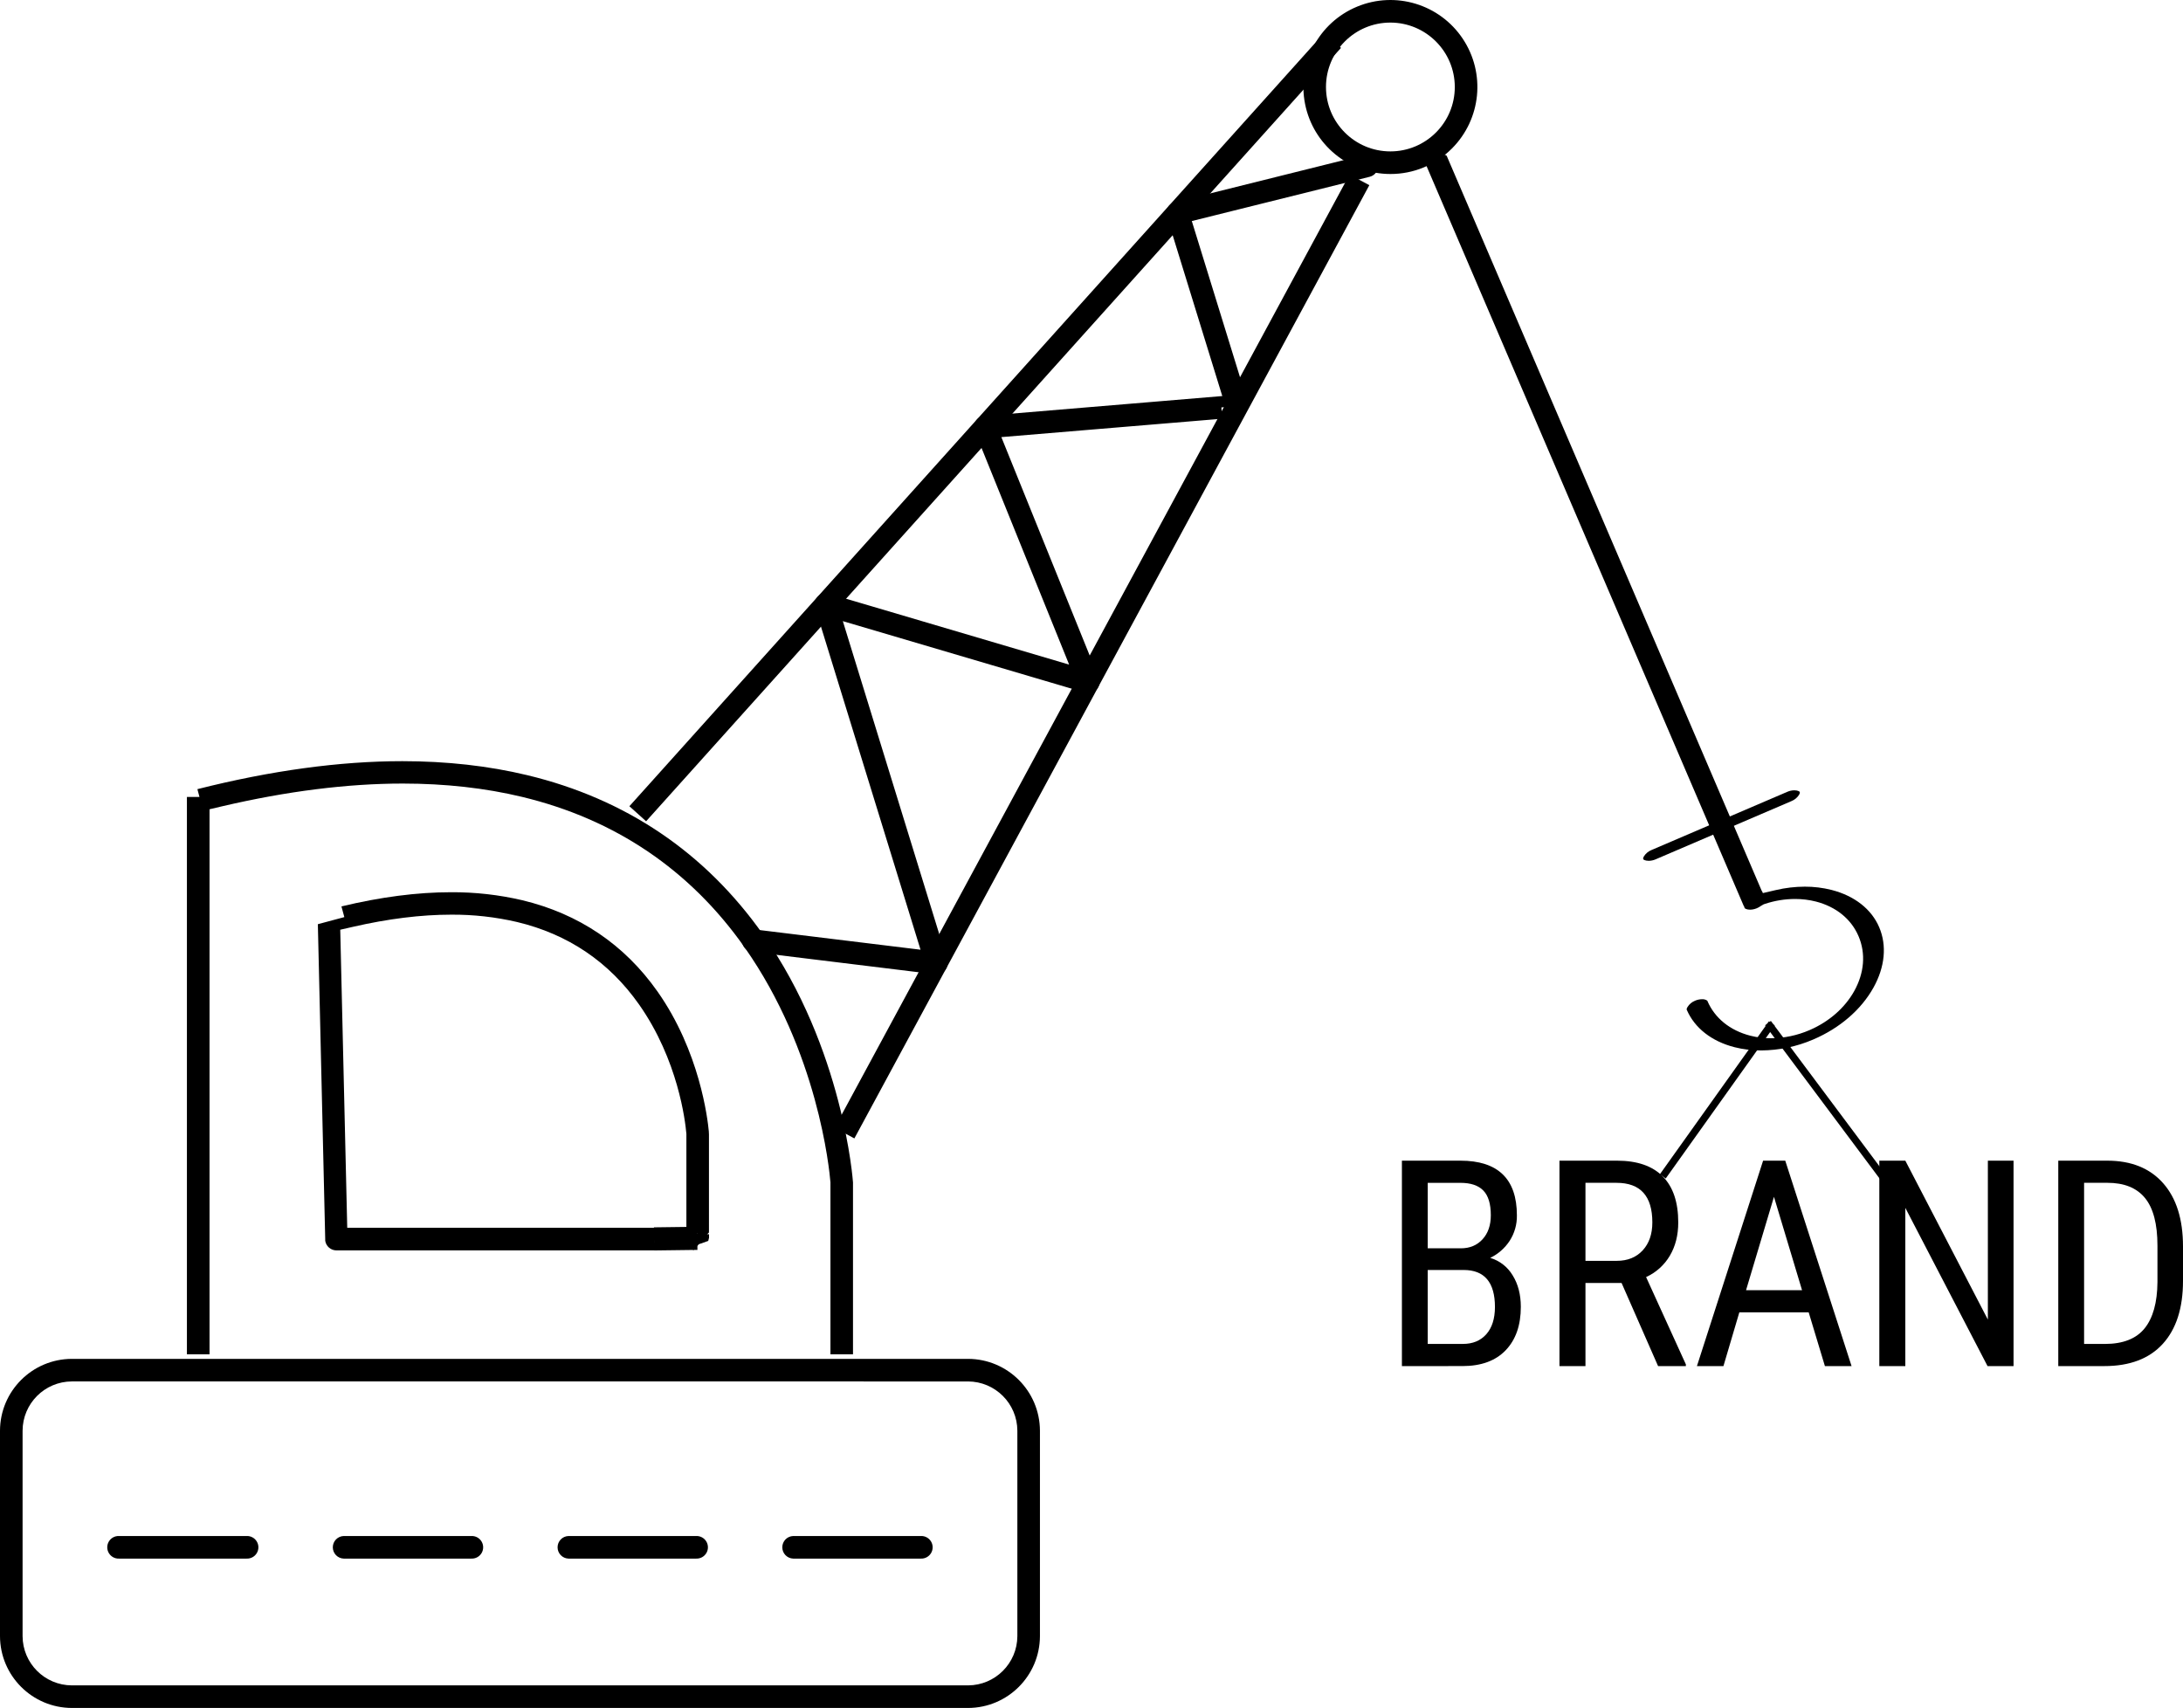
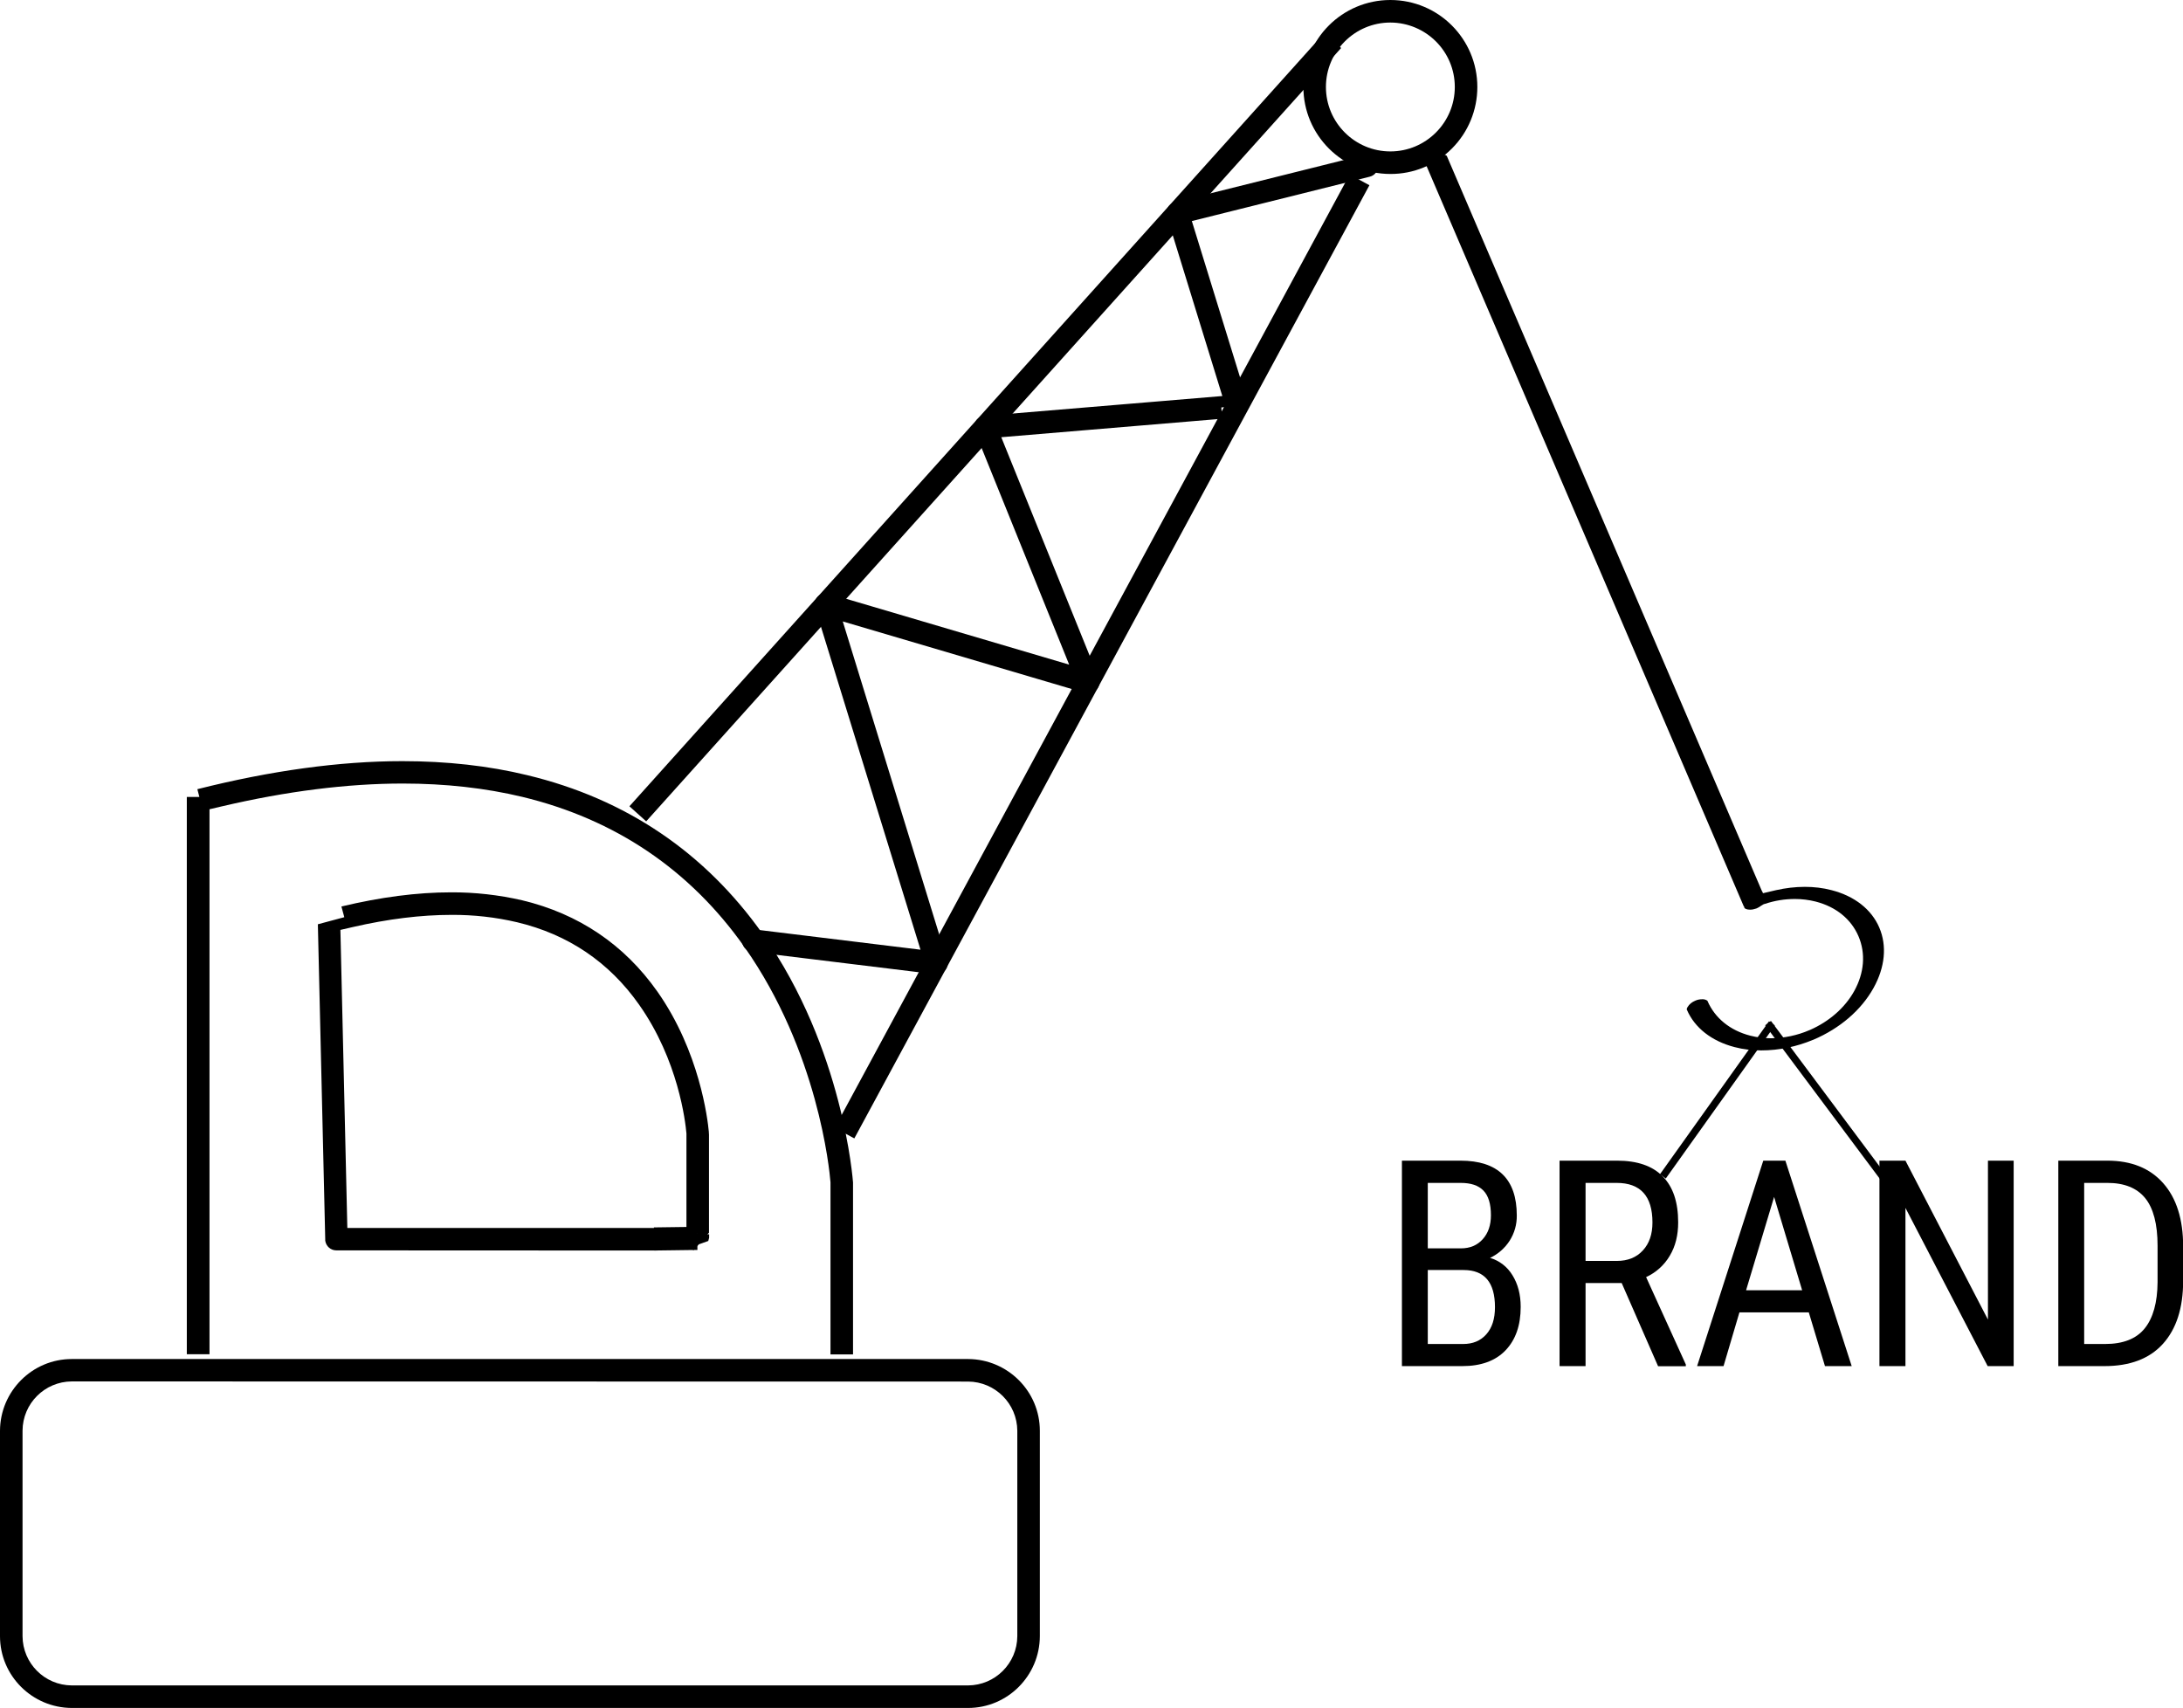
- <svg xmlns="http://www.w3.org/2000/svg" viewBox="0 0 1510.95 1182.14">
-   <defs>
-     <style>
-       .cls-1, .cls-2 {
-         fill: none;
-         stroke: #000;
-         stroke-miterlimit: 10;
-       }
- 
-       .cls-1 {
-         stroke-width: 5px;
-       }
- 
-       .cls-2 {
-         stroke-width: 16px;
-       }
-     </style>
-   </defs>
-   <g id="Layer_2" data-name="Layer 2">
-     <g id="Layer_1-2" data-name="Layer 1">
+ <svg xmlns="http://www.w3.org/2000/svg" version="1.1" id="Layer_1" x="0px" y="0px" viewBox="0 0 1510.9 1182.1" style="enable-background:new 0 0 1510.9 1182.1;" xml:space="preserve">
+   <style type="text/css">
+ 	.st0{fill:none;stroke:#000000;stroke-width:5;stroke-miterlimit:10;}
+ 	.st1{fill:none;stroke:#000000;stroke-width:16;stroke-miterlimit:10;}
+ </style>
+   <g id="Layer_2_1_">
+     <g id="Layer_1-2">
      <g>
-         <path d="M585.79,948.34V829.8l0-.45c-.74-9.06-8.67-90.63-59.53-162.8-37.72-53.52-89.5-88.51-153.91-104-25.46-6.12-53.24-9.22-82.56-9.22-38.38,0-80.52,5.31-125.27,15.79l-8.49,2V948.34H140.37V562.58h8.69l-1.43-5.38c50.84-12.85,98.52-19.37,141.86-19.37,30.61,0,59.66,3.25,86.36,9.67C444.16,563.91,499,601,539,657.61c55.89,79.32,62.34,170.88,62.4,171.8l0,.88V948.34Z" transform="translate(-11 -11)" />
-         <rect x="333.11" y="298.85" width="719.62" height="15.57" transform="translate(-9.31 606.07) rotate(-48.06)" />
-         <polygon points="577.65 780.57 934.07 120.81 947.77 128.17 591.35 787.94 577.65 780.57" />
-         <path d="M659.12,685.35l-.66,0L531.65,669.83a7.81,7.81,0,1,1,1.89-15.5l114.6,14-73.2-237.55a7.83,7.83,0,0,1,7.69-9.23,7.92,7.92,0,0,1,2.72.49l.36.14L751,471,685.39,308.74a7.84,7.84,0,0,1,7.19-9.91h.2L857,285.12,818.37,159.91a7.83,7.83,0,0,1,5.38-8.89,8,8,0,0,1,1-.23l.37-.07,130.23-32.46a8.06,8.06,0,0,1,1.84-.22A7.77,7.77,0,0,1,959,133.36L835.9,164,874.43,288.8l.16.4a8,8,0,0,1,.52,2.24L856.36,293l.64,7.79L704.08,313.54l67,165.64.18.35a7.82,7.82,0,0,1-7,11.25,7.45,7.45,0,0,1-1.4-.13l-.8-.24-167.7-49.5,71.9,233.36.16.4a7.71,7.71,0,0,1,.48,3.81A7.81,7.81,0,0,1,659.12,685.35Z" transform="translate(-11 -11)" />
-         <path d="M60.74,1193.14A49.87,49.87,0,0,1,11,1143.4V1001.26a49.87,49.87,0,0,1,49.74-49.74H681.05a49.88,49.88,0,0,1,49.74,49.74V1143.4a49.88,49.88,0,0,1-49.74,49.74Zm0-226a34.23,34.23,0,0,0-34.11,34.11V1143.4a34.23,34.23,0,0,0,34.11,34.11H681.05a34.25,34.25,0,0,0,34.11-34.11V1001.26a34.25,34.25,0,0,0-34.11-34.11Z" transform="translate(-11 -11)" />
-         <path d="M973.34,131.43a60.21,60.21,0,1,1,42.58-17.63A59.81,59.81,0,0,1,973.34,131.43Zm0-104.8a44.58,44.58,0,1,0,44.59,44.59A44.63,44.63,0,0,0,973.34,26.63Z" transform="translate(-11 -11)" />
-         <path d="M1230,738.05a74.48,74.48,0,0,1-18.53-2.26c-15.85-4.08-27.56-13.28-33-25.9l-.1-.24A3.76,3.76,0,0,1,1179,708a10.91,10.91,0,0,1,5.28-4.4,12.24,12.24,0,0,1,4.78-1,5.6,5.6,0,0,1,3.62,1l.1.23c5.08,11.85,15.6,20.37,29.63,24a58,58,0,0,0,14.42,1.78,68.22,68.22,0,0,0,26.54-5.59l.53-.23c13.24-5.8,24.05-15.3,30.48-26.81,7-12.59,8.1-26.08,3-38s-15.59-20.41-29.56-24a58.42,58.42,0,0,0-14.42-1.77,66.21,66.21,0,0,0-20.54,3.32l-1.09.35-2,1.16-.39.27a13.22,13.22,0,0,1-2.31,1.27l-.47.19a12.23,12.23,0,0,1-4.31.85c-2.34,0-3.64-.83-3.79-1.18l-.17-.39.13-.06-.3-.62-.1,0L998,125.07c-.34-.8,1.17-4.31,5.8-6.3a12.48,12.48,0,0,1,4.78-1c2.48,0,3.66.87,3.79,1.17l218.07,508.82.11-.05.61,1.42,9-2.09a88.15,88.15,0,0,1,20-2.35,74.48,74.48,0,0,1,18.53,2.26c15.91,4.09,27.64,13.28,33,25.87s4,27.43-4,41.77c-8.53,15.28-23.29,28-41.56,35.84l-.32.13A92.48,92.48,0,0,1,1230,738.05Z" transform="translate(-11 -11)" />
-         <path d="M1152.09,606.79c-2.47,0-3.66-.87-3.79-1.17a2.84,2.84,0,0,1,.52-1.9,11,11,0,0,1,5.29-4.4L1248.18,559a12.24,12.24,0,0,1,4.78-1c2.47,0,3.65.88,3.78,1.18a2.85,2.85,0,0,1-.52,1.9,11,11,0,0,1-5.28,4.4l-94.07,40.32a12.4,12.4,0,0,1-4.78,1Z" transform="translate(-11 -11)" />
-         <path d="M243.82,876.44a7.86,7.86,0,0,1-7.72-6.66l0-1L231,650.67l18.33-4.91-2-7.4c27.06-6.52,52.51-9.82,75.8-9.82a211.6,211.6,0,0,1,49.33,5.53c39.21,9.42,70.71,30.67,93.61,63.17,29.24,41.49,34.75,88.15,35.56,97.08l0,.28,0,.28a8.07,8.07,0,0,1,.07,1.11v68.08l-3.05,3.06-14.11-6.32h1.54v-65l-.05-.48c-.71-8.14-5.63-50.67-32.77-89.18-20.69-29.37-49.09-48.57-84.4-57a195.69,195.69,0,0,0-45.55-5.08c-20.85,0-43.75,2.84-68.07,8.43l-8.74,2,4.84,206.31H464.13v7.82a30,30,0,0,0,1,7.81Z" transform="translate(-11 -11)" />
-         <path d="M93.33,1089.76a7.82,7.82,0,1,1,0-15.63h88.42a7.82,7.82,0,1,1,0,15.63Z" transform="translate(-11 -11)" />
-         <path d="M248.89,1089.76a7.82,7.82,0,0,1,0-15.63h88.43a7.82,7.82,0,1,1,0,15.63Z" transform="translate(-11 -11)" />
-         <path d="M404.46,1089.76a7.82,7.82,0,0,1,0-15.63h88.43a7.82,7.82,0,1,1,0,15.63Z" transform="translate(-11 -11)" />
-         <path d="M560,1089.76a7.82,7.82,0,0,1,0-15.63h88.43a7.82,7.82,0,1,1,0,15.63Z" transform="translate(-11 -11)" />
-         <polygon points="460.35 858.4 452.57 858.72 452.57 852.41 490.75 854.28 490.75 856.74 490.2 858.88 483.68 861.19 480.21 865.16 460.35 858.4" />
+         <path d="M574.8,937.3V818.8v-0.5c-0.7-9.1-8.7-90.6-59.5-162.8c-37.7-53.5-89.5-88.5-153.9-104c-25.5-6.1-53.2-9.2-82.6-9.2     c-38.4,0-80.5,5.3-125.3,15.8l-8.5,2v377.2h-15.7V551.6h8.7l-1.4-5.4c50.8-12.8,98.5-19.4,141.9-19.4c30.6,0,59.7,3.2,86.4,9.7     C433.2,552.9,488,590,528,646.6c55.9,79.3,62.3,170.9,62.4,171.8v0.9v118.1H574.8z" />
+         <rect x="322.1" y="287.8" transform="matrix(0.6684 -0.7438 0.7438 0.6684 6.2792 605.2533)" width="719.6" height="15.6" />
+         <polygon points="577.7,780.6 934.1,120.8 947.8,128.2 591.3,787.9    " />
+         <path d="M648.1,674.3h-0.7l-126.8-15.5c-4.3-0.4-7.4-4.2-7-8.5c0.4-4.3,4.2-7.4,8.5-7c0.1,0,0.3,0,0.4,0l114.6,14l-73.2-237.5     c-0.8-4.3,2-8.3,6.3-9.1c0.5-0.1,0.9-0.1,1.4-0.1c0.9,0,1.8,0.2,2.7,0.5l0.4,0.1L740,460l-65.6-162.3c-1.1-4.2,1.3-8.5,5.5-9.6     c0.6-0.2,1.1-0.2,1.7-0.3h0.2L846,274.1l-38.6-125.2c-0.7-3.9,1.6-7.7,5.4-8.9c0.3-0.1,0.7-0.2,1-0.2l0.4-0.1l130.2-32.5     c0.6-0.1,1.2-0.2,1.8-0.2c4.3,0,7.8,3.5,7.7,7.8c0,3.6-2.5,6.7-5.9,7.5L824.9,153l38.5,124.8l0.2,0.4c0.3,0.7,0.5,1.5,0.5,2.2     l-18.8,1.6l0.6,7.8l-152.9,12.8l67,165.6l0.2,0.4c1.9,3.9,0.3,8.6-3.6,10.5c-1.1,0.5-2.2,0.8-3.4,0.8c-0.5,0-0.9,0-1.4-0.1     l-0.8-0.2l-167.7-49.5l71.9,233.4l0.2,0.4c0.5,1.2,0.6,2.5,0.5,3.8C655.4,671.4,652.1,674.4,648.1,674.3z" />
+         <path d="M49.7,1182.1c-27.4-0.1-49.7-22.3-49.7-49.7V990.3c0.1-27.4,22.3-49.7,49.7-49.7H670c27.4,0.1,49.7,22.3,49.7,49.7v142.1     c-0.1,27.4-22.3,49.7-49.7,49.7H49.7z M49.7,956.1c-18.8,0.1-34,15.3-34.1,34.1v142.2c0.1,18.8,15.3,34,34.1,34.1H670     c18.8-0.1,34-15.3,34.1-34.1V990.3c-0.1-18.8-15.3-34-34.1-34.1L49.7,956.1z" />
+         <path d="M962.3,120.4c-33.3,0-60.2-27-60.2-60.2c0-33.3,27-60.2,60.2-60.2c33.3,0,60.2,27,60.2,60.2c0,16-6.3,31.3-17.6,42.6     C993.7,114.1,978.3,120.5,962.3,120.4z M962.3,15.6c-24.6,0-44.6,20-44.6,44.6c0,24.6,20,44.6,44.6,44.6     c24.6,0,44.6-20,44.6-44.6C1006.9,35.6,987,15.7,962.3,15.6z" />
+         <path d="M1219,727c-6.2,0-12.5-0.7-18.5-2.3c-15.8-4.1-27.6-13.3-33-25.9l-0.1-0.2c0.1-0.6,0.3-1.2,0.6-1.6     c1.2-2,3.1-3.5,5.3-4.4c1.5-0.7,3.1-1,4.8-1c1.3-0.1,2.6,0.3,3.6,1l0.1,0.2c5.1,11.8,15.6,20.4,29.6,24c4.7,1.2,9.6,1.8,14.4,1.8     c9.1-0.1,18.2-2,26.5-5.6l0.5-0.2c13.2-5.8,24.1-15.3,30.5-26.8c7-12.6,8.1-26.1,3-38s-15.6-20.4-29.6-24     c-4.7-1.2-9.6-1.8-14.4-1.8c-7,0-13.9,1.1-20.5,3.3l-1.1,0.3l-2,1.2l-0.4,0.3c-0.7,0.5-1.5,0.9-2.3,1.3l-0.5,0.2     c-1.4,0.5-2.8,0.8-4.3,0.8c-2.3,0-3.6-0.8-3.8-1.2l-0.2-0.4l0.1-0.1l-0.3-0.6h-0.1L987,114.1c-0.3-0.8,1.2-4.3,5.8-6.3     c1.5-0.6,3.1-1,4.8-1c2.5,0,3.7,0.9,3.8,1.2l218.1,508.8l0.1,0l0.6,1.4l9-2.1c6.6-1.5,13.3-2.3,20-2.3c6.2,0,12.5,0.7,18.5,2.3     c15.9,4.1,27.6,13.3,33,25.9s4,27.4-4,41.8c-8.5,15.3-23.3,28-41.6,35.8l-0.3,0.1C1243.5,724.4,1231.3,727,1219,727z" />
+         <path d="M232.8,865.4c-3.9,0-7.1-2.8-7.7-6.7v-1L220,639.7l18.3-4.9l-2-7.4c27.1-6.5,52.5-9.8,75.8-9.8     c16.6-0.1,33.2,1.8,49.3,5.5c39.2,9.4,70.7,30.7,93.6,63.2c29.2,41.5,34.8,88.2,35.6,97.1v0.3v0.3c0,0.4,0.1,0.7,0.1,1.1v68.1     l-3,3.1l-14.1-6.3h1.5v-65l0-0.5c-0.7-8.1-5.6-50.7-32.8-89.2c-20.7-29.4-49.1-48.6-84.4-57c-14.9-3.5-30.2-5.2-45.5-5.1     c-20.9,0-43.8,2.8-68.1,8.4l-8.7,2l4.8,206.3h212.8v7.8c0,2.6,0.3,5.3,1,7.8L232.8,865.4z" />
+         <polygon points="460.4,858.4 452.6,858.7 452.6,852.4 490.8,854.3 490.8,856.7 490.2,858.9 483.7,861.2 480.2,865.2    " />
      </g>
      <g>
        <g>
          <g>
-             <path d="M981.32,956.52V814.34h40.53q19.44,0,29.25,9.47t9.81,28.42a31.41,31.41,0,0,1-5,17.58,33.52,33.52,0,0,1-13.47,11.81,27.06,27.06,0,0,1,15.48,12q5.7,9.09,5.71,21.88,0,19.14-10.5,30.08t-29.93,10.93ZM999.19,875h22.95q9.28,0,15-6.26t5.72-16.64q0-11.75-5.18-17.08t-15.82-5.33H999.19Zm0,15v51.17h24.42q10.16,0,16.11-6.69t6-18.8q0-25.68-21.68-25.68Z" transform="translate(-11 -11)" />
-             <path d="M1133.37,899h-25v57.52h-18V814.34h39.84q20.89,0,31.64,10.89t10.74,31.88q0,13.18-5.81,23a36.72,36.72,0,0,1-16.45,14.79l27.54,60.45v1.17h-19.24Zm-25-15.33h21.68q11.23,0,17.92-7.24t6.69-19.37q0-27.39-24.8-27.39h-21.49Z" transform="translate(-11 -11)" />
-             <path d="M1262.87,919.32h-48l-11,37.2h-18.35l45.8-142.18h15.33l45.9,142.18H1274.1ZM1219.51,904h38.77l-19.44-64.64Z" transform="translate(-11 -11)" />
-             <path d="M1404.66,956.52h-18L1329.76,847V956.52h-18V814.34h18l57.13,110v-110h17.77Z" transform="translate(-11 -11)" />
-             <path d="M1435.62,956.52V814.34h33.89q24.9,0,38.67,15.57t13.77,43.8v23.83q0,28.22-14,43.6t-40.52,15.38Zm17.87-126.85V941.19h14.36q18.84,0,27.54-10.8t8.88-32V873.16q0-22.47-8.64-33t-26.12-10.5Z" transform="translate(-11 -11)" />
+             <path d="M970.3,945.5V803.3h40.5c13,0,22.7,3.2,29.2,9.5c6.5,6.3,9.8,15.8,9.8,28.4c0.1,6.2-1.6,12.3-5,17.6       c-3.3,5.1-8,9.2-13.5,11.8c6.5,1.9,12,6.2,15.5,12c3.8,6.1,5.7,13.4,5.7,21.9c0,12.8-3.5,22.8-10.5,30.1s-17,10.9-29.9,10.9       L970.3,945.5z M988.2,864h23c6.2,0,11.2-2.1,15-6.3c3.8-4.2,5.7-9.7,5.7-16.6c0-7.8-1.7-13.5-5.2-17.1s-8.7-5.3-15.8-5.3h-22.7       V864z M988.2,879v51.2h24.4c6.8,0,12.1-2.2,16.1-6.7s6-10.7,6-18.8c0-17.1-7.2-25.7-21.7-25.7H988.2z" />
+             <path d="M1122.4,888h-25v57.5h-18V803.3h39.8c13.9,0,24.5,3.6,31.6,10.9c7.2,7.3,10.7,17.9,10.7,31.9c0,8.8-1.9,16.5-5.8,23       c-3.8,6.5-9.6,11.7-16.4,14.8l27.5,60.5v1.2h-19.2L1122.4,888z M1097.4,872.7h21.7c7.5,0,13.5-2.4,17.9-7.2       c4.5-4.8,6.7-11.3,6.7-19.4c0-18.3-8.3-27.4-24.8-27.4h-21.5V872.7z" />
+             <path d="M1251.9,908.3h-48l-11,37.2h-18.3l45.8-142.2h15.3l45.9,142.2h-18.5L1251.9,908.3z M1208.5,893h38.8l-19.4-64.6       L1208.5,893z" />
+             <path d="M1393.7,945.5h-18L1318.8,836v109.5h-18V803.3h18l57.1,110v-110h17.8V945.5z" />
+             <path d="M1424.6,945.5V803.3h33.9c16.6,0,29.5,5.2,38.7,15.6c9.2,10.4,13.8,25,13.8,43.8v23.8c0,18.8-4.7,33.3-14,43.6       c-9.3,10.3-22.8,15.4-40.5,15.4H1424.6z M1442.5,818.7v111.5h14.4c12.6,0,21.7-3.6,27.5-10.8s8.8-17.9,8.9-32v-25.2       c0-15-2.9-26-8.6-33s-14.5-10.5-26.1-10.5L1442.5,818.7z" />
          </g>
-           <line class="cls-1" x1="1150.89" y1="814.22" x2="1226.38" y2="708.34" />
+           <line class="st0" x1="1150.9" y1="814.2" x2="1226.4" y2="708.3" />
        </g>
-         <line class="cls-1" x1="1305.44" y1="817.55" x2="1223.7" y2="708.12" />
+         <line class="st0" x1="1305.4" y1="817.5" x2="1223.7" y2="708.1" />
      </g>
-       <line class="cls-2" x1="452.72" y1="857.48" x2="482.62" y2="857.1" />
+       <line class="st1" x1="452.7" y1="857.5" x2="482.6" y2="857.1" />
    </g>
  </g>
</svg>
